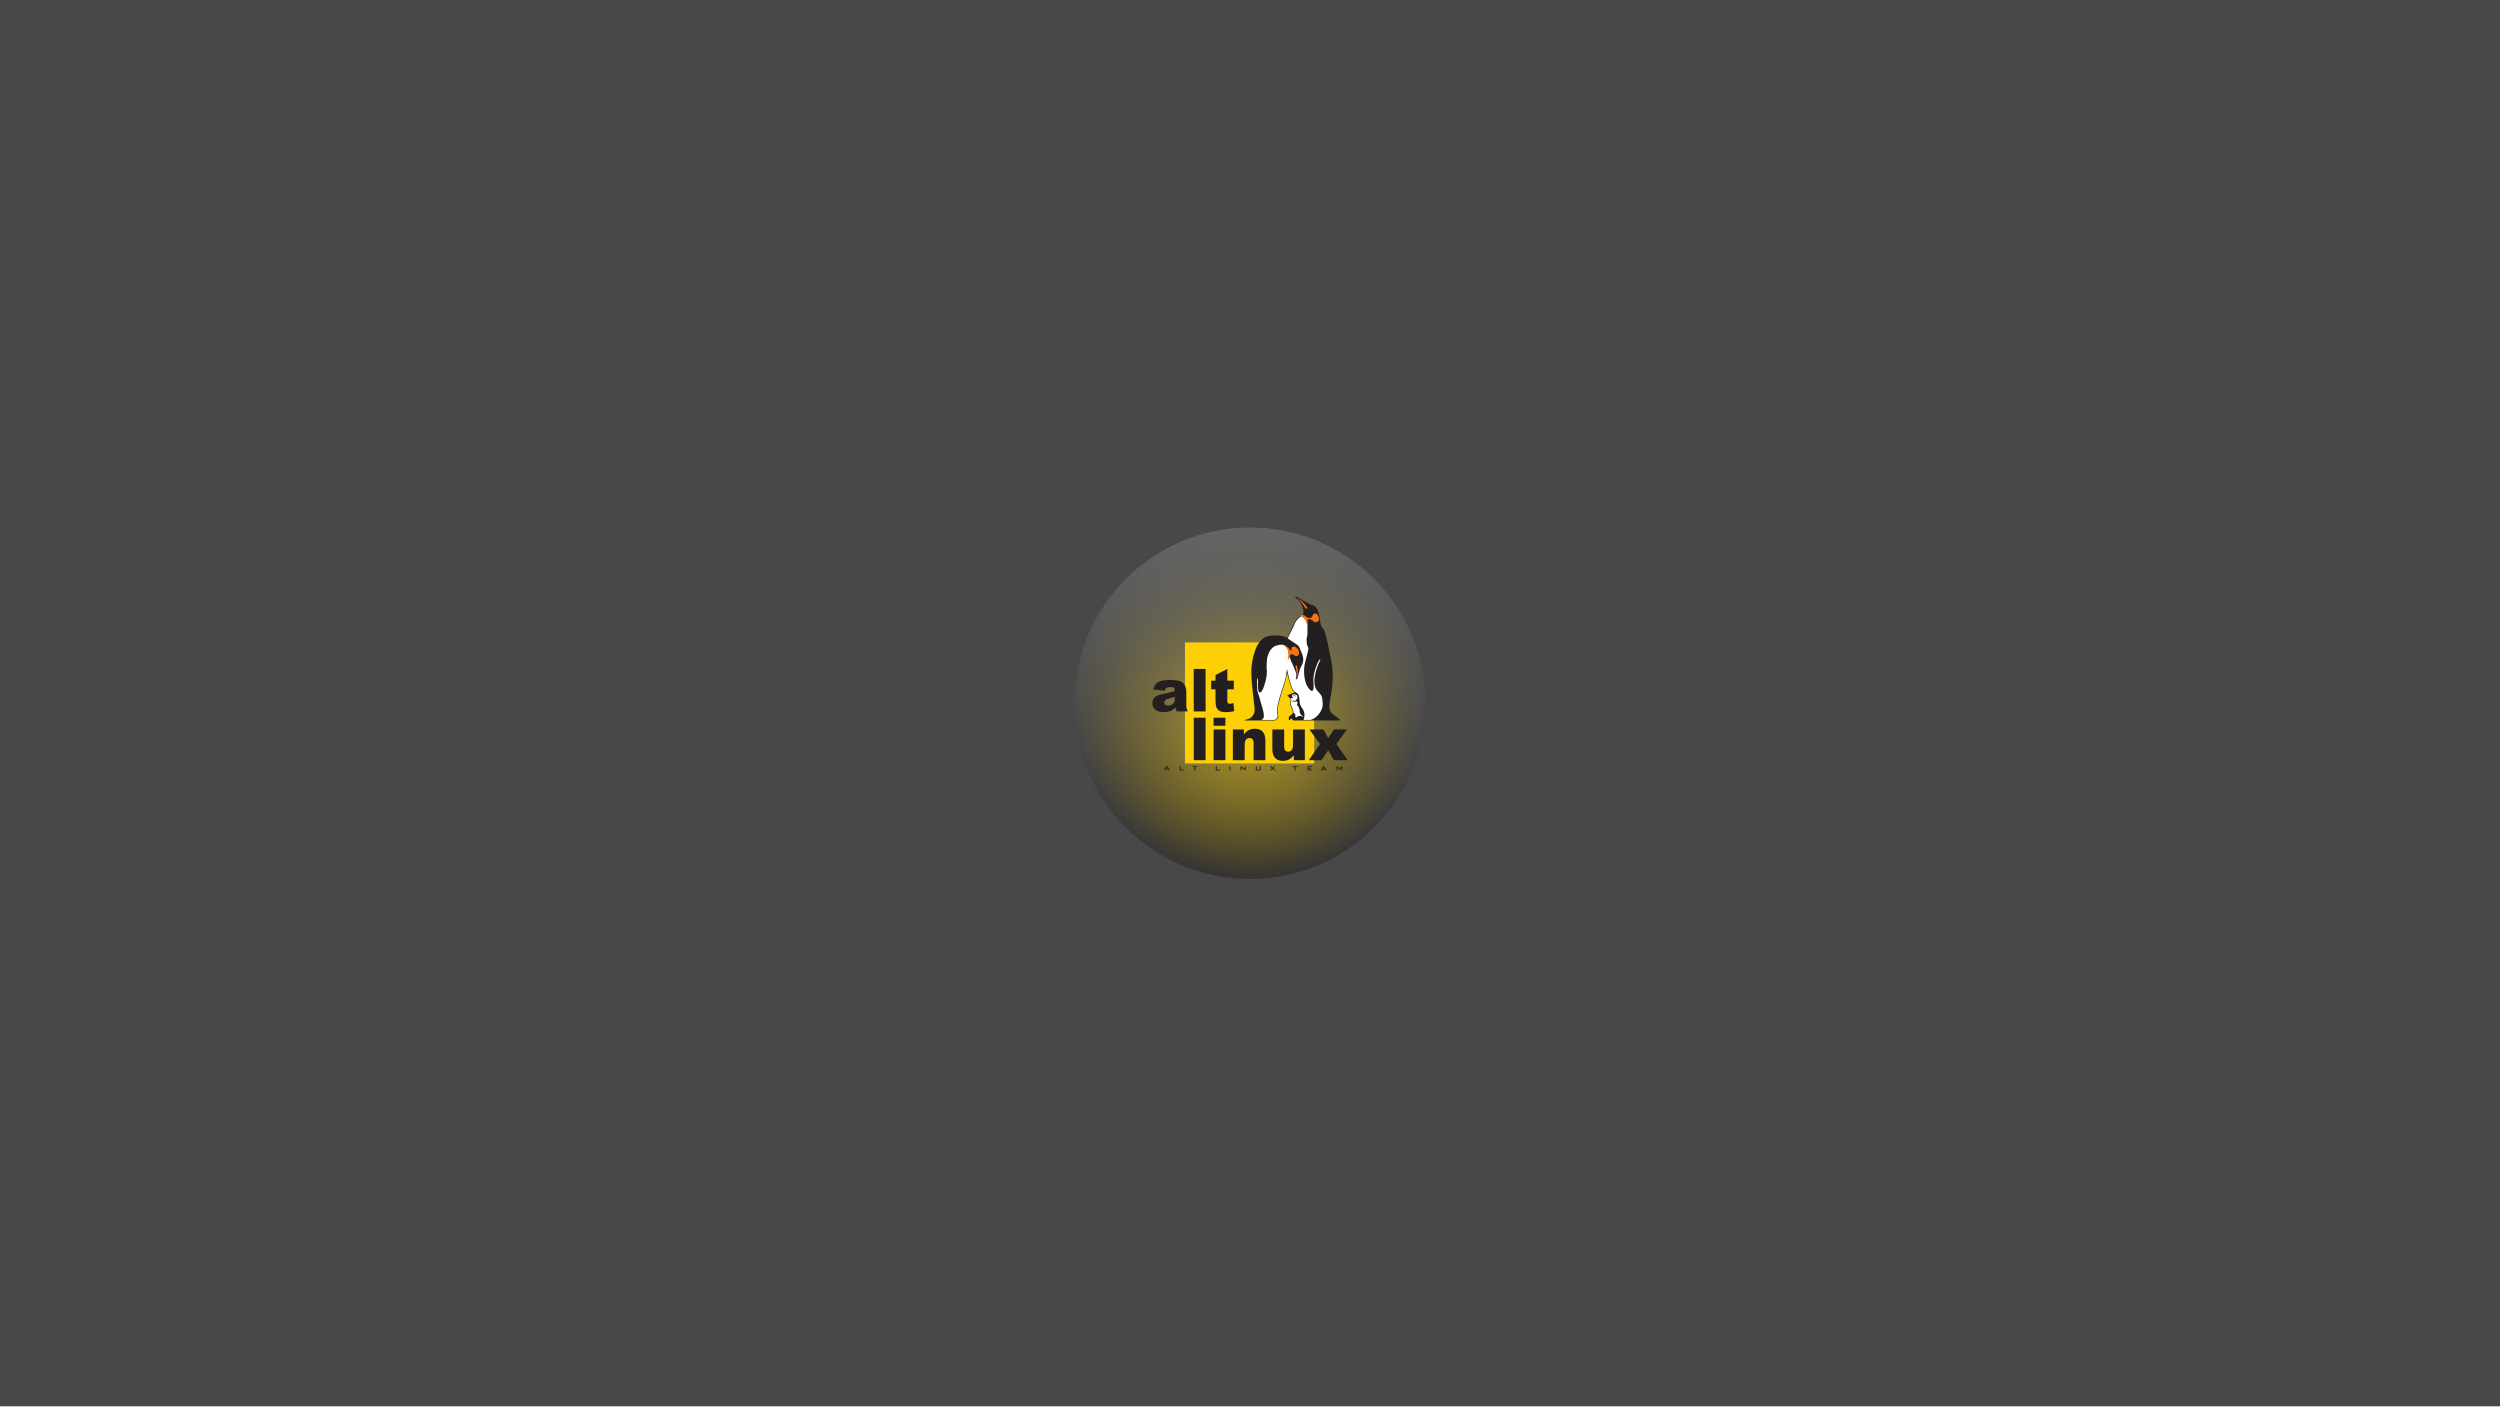
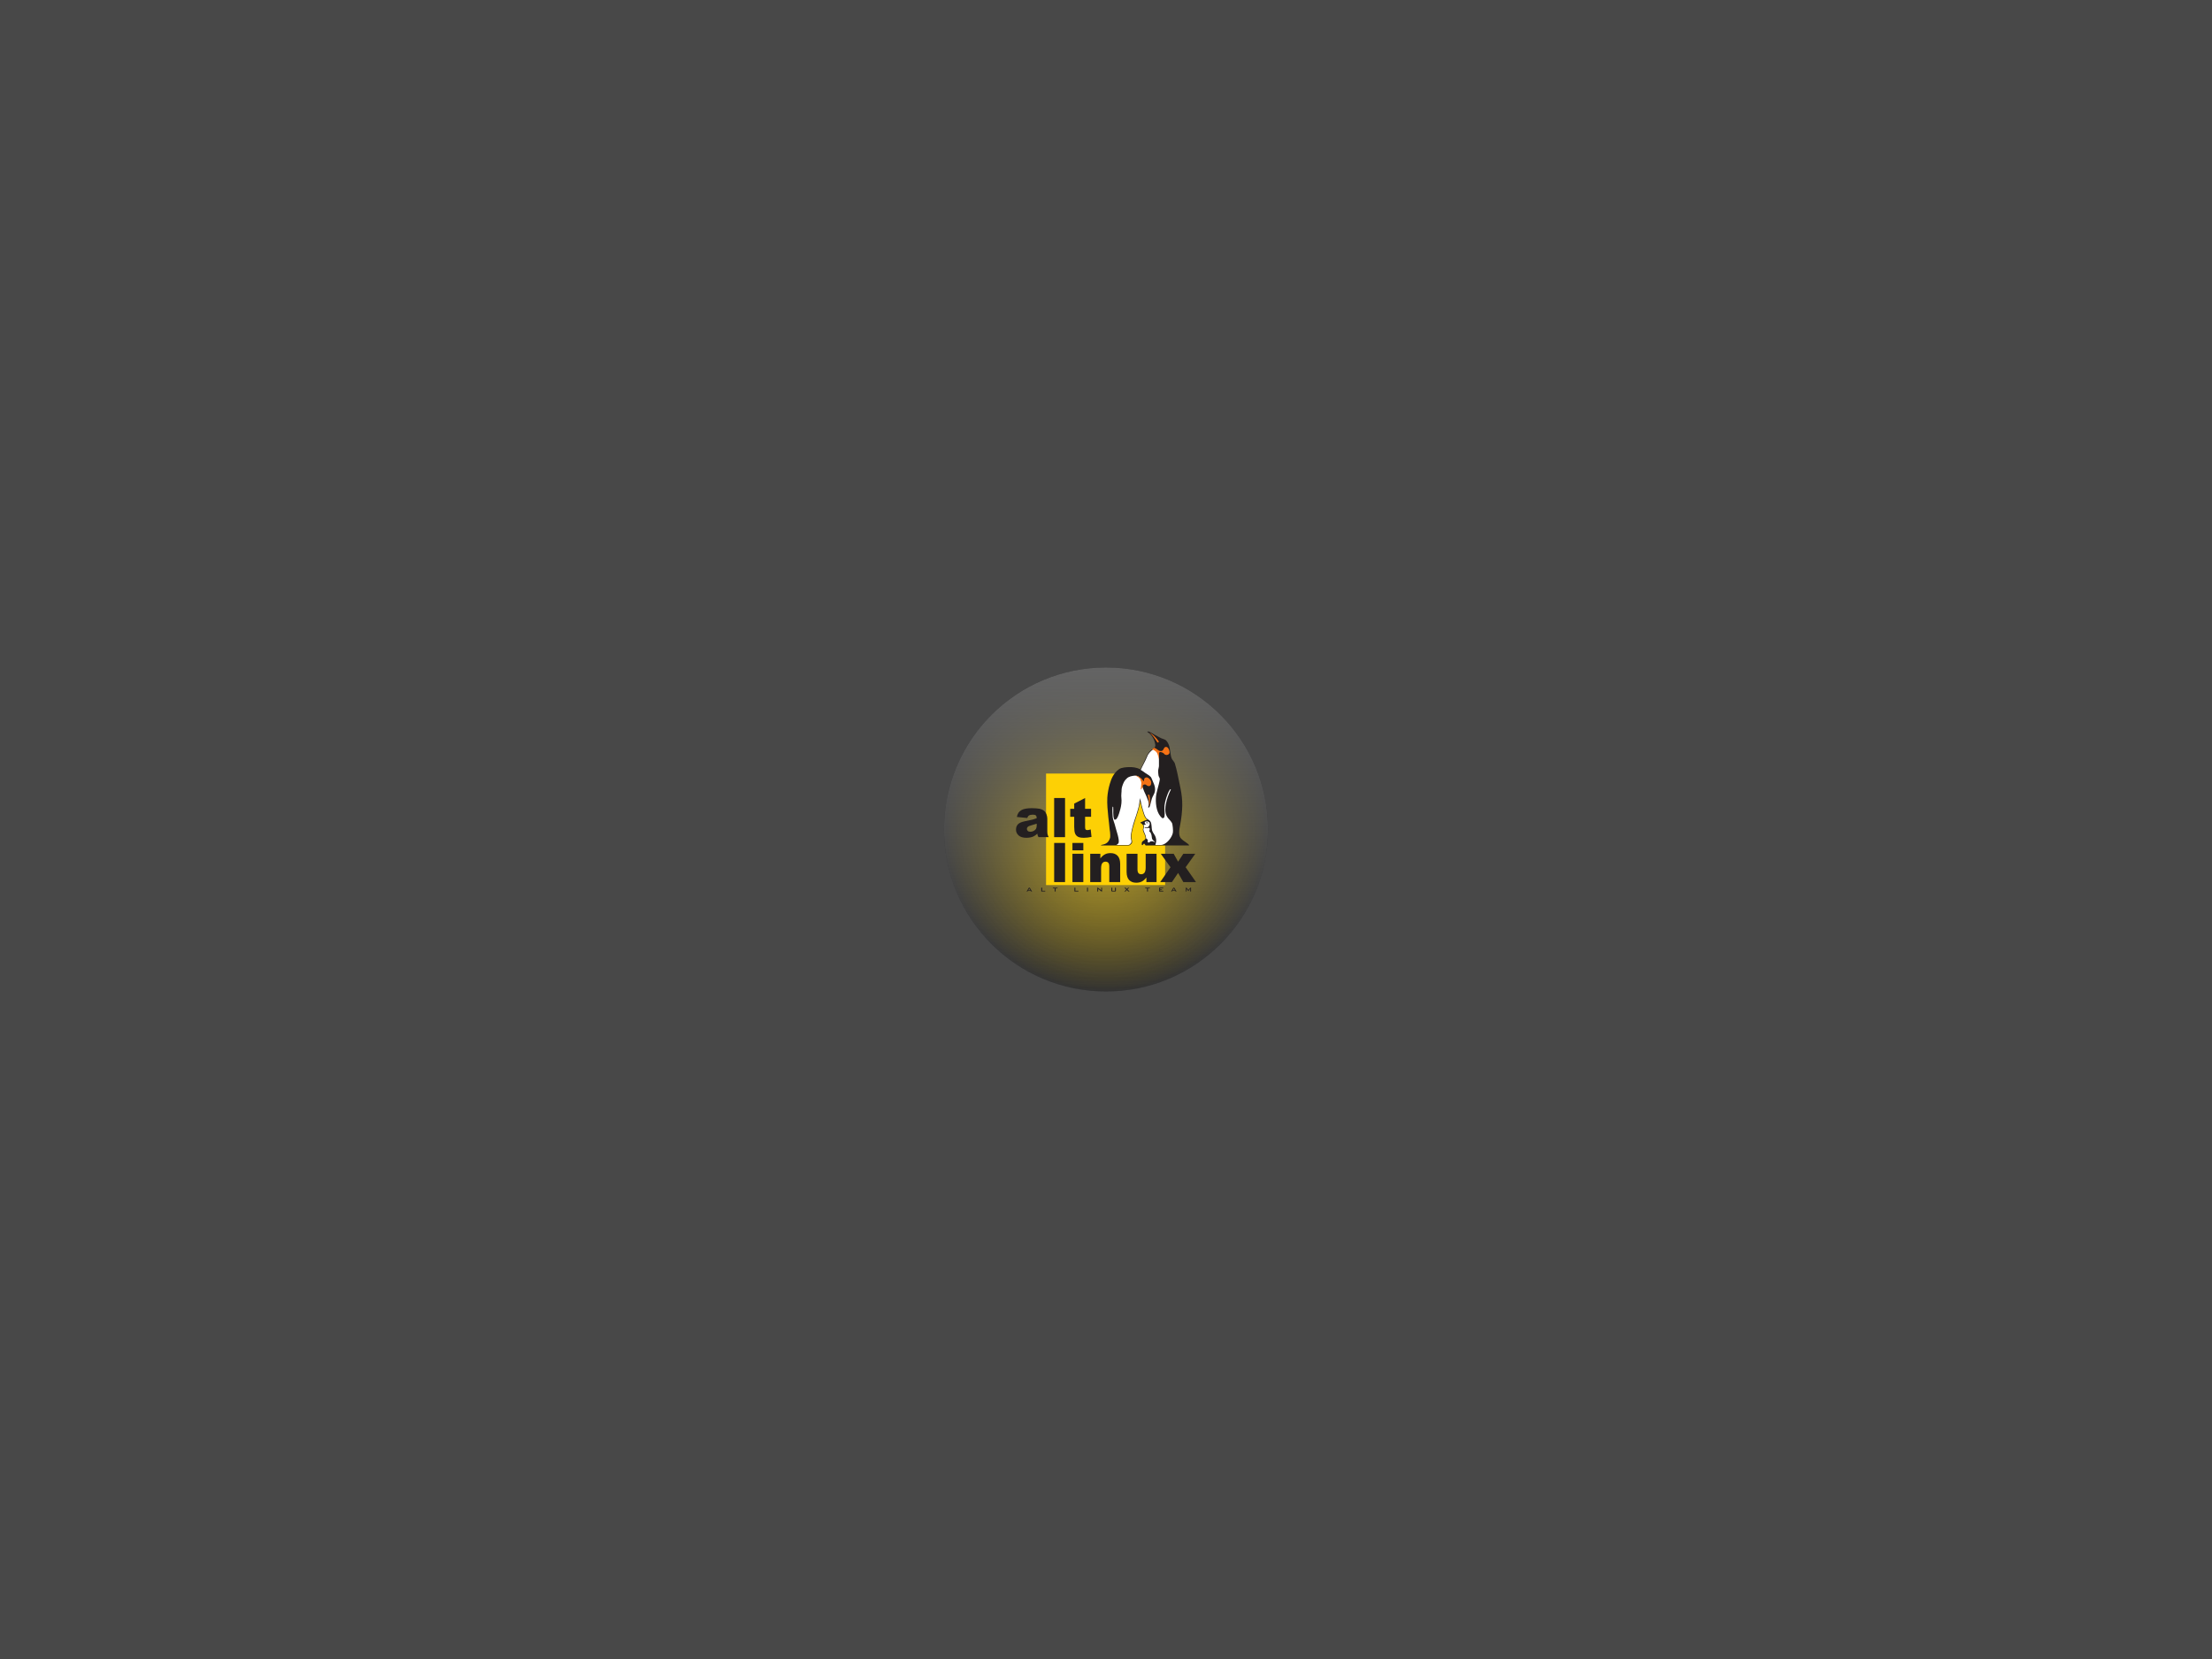
- <svg xmlns="http://www.w3.org/2000/svg" xmlns:ns1="http://www.openswatchbook.org/uri/2009/osb" xmlns:xlink="http://www.w3.org/1999/xlink" id="svg3004" version="1.1" width="1280" height="720" xml:space="preserve">
+ <svg xmlns="http://www.w3.org/2000/svg" xmlns:ns1="http://www.openswatchbook.org/uri/2009/osb" xmlns:xlink="http://www.w3.org/1999/xlink" id="svg3004" version="1.1" width="1024" height="768" xml:space="preserve">
  <defs id="defs3008">
    <linearGradient id="linearGradient5047">
      <stop style="stop-color:#fdd005;stop-opacity:1;" offset="0" id="stop5049" />
      <stop style="stop-color:#fdd005;stop-opacity:0;" offset="1" id="stop5051" />
    </linearGradient>
    <linearGradient id="linearGradient4164">
      <stop style="stop-color:#a80030;stop-opacity:1;" offset="0" id="stop4166" />
      <stop style="stop-color:#a80030;stop-opacity:0;" offset="1" id="stop4168" />
    </linearGradient>
    <linearGradient id="linearGradient5303">
      <stop style="stop-color:#f26711;stop-opacity:1;" offset="0" id="stop5305" />
      <stop style="stop-color:#f26711;stop-opacity:0;" offset="1" id="stop5307" />
    </linearGradient>
    <linearGradient id="linearGradient5267">
      <stop style="stop-color:#666666;stop-opacity:1;" offset="0" id="stop5269" />
      <stop style="stop-color:#666666;stop-opacity:0;" offset="1" id="stop5271" />
    </linearGradient>
    <linearGradient id="linearGradient5251" ns1:paint="solid">
      <stop style="stop-color:#666666;stop-opacity:1;" offset="0" id="stop5253" />
    </linearGradient>
    <linearGradient xlink:href="#linearGradient5267" id="linearGradient5273" x1="-395.365" y1="-212.642" x2="4.763" y2="-212.642" gradientUnits="userSpaceOnUse" />
    <radialGradient xlink:href="#linearGradient5303" id="radialGradient5325" cx="-163.148" cy="-366.263" fx="-163.148" fy="-366.263" r="144.094" gradientTransform="matrix(1,0,0,0.9338842,0,-24.21576)" gradientUnits="userSpaceOnUse" />
    <radialGradient xlink:href="#linearGradient4164" id="radialGradient4170" cx="1447.778" cy="-272.917" fx="1447.778" fy="-272.917" r="223.333" gradientTransform="matrix(1,0,0,0.9751244,0,-6.788974)" gradientUnits="userSpaceOnUse" />
    <radialGradient xlink:href="#linearGradient4164-9" id="radialGradient4170-9" cx="1447.778" cy="-272.917" fx="1447.778" fy="-272.917" r="223.333" gradientTransform="matrix(1,0,0,0.9751244,0,-6.788974)" gradientUnits="userSpaceOnUse" />
    <linearGradient id="linearGradient4164-9">
      <stop style="stop-color:#a80030;stop-opacity:1;" offset="0" id="stop4166-0" />
      <stop style="stop-color:#a80030;stop-opacity:0;" offset="1" id="stop4168-2" />
    </linearGradient>
    <radialGradient r="223.333" fy="-272.917" fx="1447.778" cy="-272.917" cx="1447.778" gradientTransform="matrix(1,0,0,0.9751244,0,-6.788974)" gradientUnits="userSpaceOnUse" id="radialGradient4206" xlink:href="#linearGradient4164-9" />
    <radialGradient xlink:href="#linearGradient4164" id="radialGradient14319" gradientUnits="userSpaceOnUse" gradientTransform="matrix(1,0,0,0.9751244,0,-6.788974)" cx="1447.778" cy="-272.917" fx="1447.778" fy="-272.917" r="223.333" />
    <linearGradient xlink:href="#linearGradient5267" id="linearGradient14321" gradientUnits="userSpaceOnUse" x1="-395.365" y1="-212.642" x2="4.763" y2="-212.642" />
    <linearGradient xlink:href="#linearGradient5267" id="linearGradient14345" gradientUnits="userSpaceOnUse" x1="-395.365" y1="-212.642" x2="4.763" y2="-212.642" />
    <radialGradient xlink:href="#linearGradient4164" id="radialGradient14347" gradientUnits="userSpaceOnUse" gradientTransform="matrix(1,0,0,0.9751244,0,-6.788974)" cx="1447.778" cy="-272.917" fx="1447.778" fy="-272.917" r="223.333" />
    <radialGradient xlink:href="#linearGradient4164" id="radialGradient14931" gradientUnits="userSpaceOnUse" gradientTransform="matrix(1,0,0,0.9751244,0,-6.788974)" cx="1447.778" cy="-272.917" fx="1447.778" fy="-272.917" r="223.333" />
    <linearGradient xlink:href="#linearGradient5267" id="linearGradient14933" gradientUnits="userSpaceOnUse" x1="-395.365" y1="-212.642" x2="4.763" y2="-212.642" />
    <radialGradient xlink:href="#linearGradient4164" id="radialGradient14961" gradientUnits="userSpaceOnUse" gradientTransform="matrix(1,0,0,0.9751244,0,-6.788974)" cx="1447.778" cy="-272.917" fx="1447.778" fy="-272.917" r="223.333" />
    <linearGradient xlink:href="#linearGradient5267" id="linearGradient14963" gradientUnits="userSpaceOnUse" x1="-395.365" y1="-212.642" x2="4.763" y2="-212.642" />
    <radialGradient xlink:href="#linearGradient4164" id="radialGradient14989" gradientUnits="userSpaceOnUse" gradientTransform="matrix(1,0,0,0.9751244,0,-6.788974)" cx="1447.778" cy="-272.917" fx="1447.778" fy="-272.917" r="223.333" />
    <linearGradient xlink:href="#linearGradient5267" id="linearGradient14991" gradientUnits="userSpaceOnUse" x1="-395.365" y1="-212.642" x2="4.763" y2="-212.642" />
    <linearGradient xlink:href="#linearGradient5267" id="linearGradient15015" gradientUnits="userSpaceOnUse" x1="-395.365" y1="-212.642" x2="4.763" y2="-212.642" />
    <linearGradient xlink:href="#linearGradient5267" id="linearGradient3725" gradientUnits="userSpaceOnUse" x1="-395.365" y1="-212.642" x2="4.763" y2="-212.642" />
    <radialGradient r="125.556" fy="-292.917" fx="-318.889" cy="-292.917" cx="-318.889" gradientTransform="matrix(1,0,0,1.061947,0,18.14526)" gradientUnits="userSpaceOnUse" id="radialGradient3812" xlink:href="#linearGradient3787-8" />
    <linearGradient id="linearGradient3787-8">
      <stop style="stop-color:#000000;stop-opacity:1;" offset="0" id="stop3789-9" />
      <stop style="stop-color:#000000;stop-opacity:0;" offset="1" id="stop3791-4" />
    </linearGradient>
    <radialGradient r="125.556" fy="-292.917" fx="-318.889" cy="-292.917" cx="-318.889" gradientTransform="matrix(1,0,0,1.061947,0,18.14526)" gradientUnits="userSpaceOnUse" id="radialGradient6789" xlink:href="#linearGradient3787-8" />
    <linearGradient xlink:href="#linearGradient5267" id="linearGradient4511" gradientUnits="userSpaceOnUse" x1="-395.365" y1="-212.642" x2="4.763" y2="-212.642" />
    <radialGradient xlink:href="#linearGradient5047" id="radialGradient5053" cx="1447.778" cy="-272.917" fx="1447.778" fy="-272.917" r="223.333" gradientTransform="matrix(1,0,0,0.9751244,0,-6.788974)" gradientUnits="userSpaceOnUse" />
    <radialGradient xlink:href="#linearGradient3787-8" id="radialGradient5083" gradientUnits="userSpaceOnUse" gradientTransform="matrix(1,0,0,1.061947,0,18.14526)" cx="-318.889" cy="-292.917" fx="-318.889" fy="-292.917" r="125.556" />
    <radialGradient xlink:href="#linearGradient3787-8-8" id="radialGradient3868" gradientUnits="userSpaceOnUse" gradientTransform="matrix(1,0,0,1.061947,0,18.14526)" cx="-318.889" cy="-292.917" fx="-318.889" fy="-292.917" r="125.556" />
    <linearGradient id="linearGradient3787-8-8">
      <stop style="stop-color:#000000;stop-opacity:1;" offset="0" id="stop3789-9-2" />
      <stop style="stop-color:#000000;stop-opacity:0;" offset="1" id="stop3791-4-0" />
    </linearGradient>
    <radialGradient xlink:href="#linearGradient5047-9" id="radialGradient3866" gradientUnits="userSpaceOnUse" gradientTransform="matrix(1,0,0,0.9751244,0,-6.788974)" cx="1447.778" cy="-272.917" fx="1447.778" fy="-272.917" r="223.333" />
    <linearGradient id="linearGradient5047-9">
      <stop style="stop-color:#fdd005;stop-opacity:1;" offset="0" id="stop5049-1" />
      <stop style="stop-color:#fdd005;stop-opacity:0;" offset="1" id="stop5051-1" />
    </linearGradient>
    <linearGradient xlink:href="#linearGradient5267-1" id="linearGradient3864" gradientUnits="userSpaceOnUse" x1="-395.365" y1="-212.642" x2="4.763" y2="-212.642" />
    <linearGradient id="linearGradient5267-1">
      <stop style="stop-color:#646464;stop-opacity:1;" offset="0" id="stop5269-1" />
      <stop style="stop-color:#666666;stop-opacity:0;" offset="1" id="stop5271-7" />
    </linearGradient>
  </defs>
-   <g id="g3012" transform="matrix(1.25,0,0,-1.25,0,720)">
-     <rect style="fill:#484848;fill-opacity:1;stroke:none" id="rect3036" width="1024" height="576" x="0" y="-576" transform="scale(1,-1)" />
-     <g transform="matrix(0.6666666,0,0,0.6666666,440,633.2598)" id="g3870">
+   <g id="g3012" transform="matrix(1.25,0,0,-1.25,0,768)">
+     <rect style="fill:#484848;fill-opacity:1;stroke:none" id="rect3036" width="819.2" height="614.4" x="0" y="-614.4" transform="scale(1,-1)" />
+     <g transform="matrix(0.5555555,0,0,0.5555555,349.6,594.9165)" id="g3870">
      <path transform="matrix(1.08777,0,0,-1.008,253.295,-858.2697)" d="m -34.286,-337.679 c 0,59.173 -44.452,107.143 -99.286,107.143 -54.834,0 -99.286,-47.969 -99.286,-107.143 0,-59.173 44.452,-107.143 99.286,-107.143 54.834,0 99.286,47.969 99.286,107.143 z" id="path3219" style="fill:#323232;fill-opacity:1;fill-rule:nonzero;stroke:none" />
      <path transform="matrix(0,0.860177,0.81,0,345.2625,-243.5889)" d="m -193.333,-292.917 c 0,73.638 -56.213,133.333 -125.556,133.333 -69.342,0 -125.556,-59.695 -125.556,-133.333 0,-73.638 56.213,-133.333 125.556,-133.333 69.342,0 125.556,59.695 125.556,133.333 z" id="path5277-0" style="opacity:0.75;fill:url(#radialGradient3868);fill-opacity:1;fill-rule:evenodd;stroke:none" />
      <path transform="matrix(0.4835821,0,0,-0.4959184,-592.1194,-653.2341)" d="m 1671.111,-272.917 c 0,120.275 -99.99,217.778 -223.333,217.778 -123.344,0 -223.333,-97.502 -223.333,-217.778 0,-120.275 99.99,-217.778 223.333,-217.778 123.344,0 223.333,97.502 223.333,217.778 z" id="path4162" style="fill:url(#radialGradient3866);fill-opacity:1;fill-rule:nonzero;stroke:none" />
      <path transform="matrix(0,-0.5398262,-0.5813513,0,-15.61974,-623.3183)" d="m 4.763,-212.642 c 0,102.6 -89.572,185.774 -200.064,185.774 -110.493,0 -200.064,-83.174 -200.064,-185.774 0,-102.6 89.572,-185.774 200.064,-185.774 110.493,0 200.064,83.174 200.064,185.774 z" id="path3806" style="fill:url(#linearGradient3864);fill-opacity:1;fill-rule:evenodd;stroke:none" />
      <g transform="translate(-1552,-1199.238)" id="g5055">
        <path d="m 1620.044,718.638 0,-74.346 79.372,0 0,74.346 -79.372,0 z" style="fill:#fdd005;fill-opacity:1;fill-rule:nonzero;stroke:none" id="path13" />
        <path d="m 1687.215,687.751 c -1.093,-0.218 -2.95,-1.093 -4.154,-1.64 -0.218,-0.11 -0.218,-0.437 0,-0.437 0.329,-0.11 0.549,-0.218 0.765,-0.437 0.548,-0.655 1.204,-1.202 1.204,-2.077 0,-0.983 -0.547,-1.311 -0.437,-2.185 0.328,-1.75 1.748,-3.497 1.748,-5.357 -0.108,-1.42 -1.42,-1.42 -2.185,-2.405 -0.219,-0.328 -0.329,-0.655 -0.329,-1.093 0,-0.437 -0.108,-1.202 0.329,-1.202 0.546,-0.11 0.655,0.983 1.202,0.983 0.765,-0.108 0.657,-1.202 1.312,-1.202 l 28.747,0 c -0.109,0.329 -0.328,0.765 -0.545,0.875 -1.422,1.312 -5.029,3.062 -5.684,5.137 -1.094,3.171 0.328,7.214 0.765,10.713 1.53,10.164 0.985,15.741 -0.875,24.157 -0.985,4.809 -1.75,9.072 -3.17,13.772 -0.22,0.875 -1.42,2.077 -1.859,2.842 -0.328,0.547 -0.655,1.532 -0.765,2.187 -0.765,3.607 -0.436,7.104 -3.06,10.166 -0.984,1.093 -2.842,1.202 -4.044,1.967 -2.295,1.202 -4.59,2.405 -6.887,3.825 -0.328,0.22 -1.312,0.547 -1.858,0.22 2.623,-1.859 4.372,-4.045 5.137,-7.324 0.328,-1.53 0.765,-2.732 -0.765,-3.607 -0.437,-0.22 -3.28,-2.077 -4.591,-5.247 -0.328,-0.655 -2.185,-4.919 -4.372,-8.964 -2.623,1.422 -5.247,1.53 -7.104,1.53 -1.967,0 -5.466,-0.218 -7.106,-1.42 -3.496,-2.624 -5.027,-6.012 -6.12,-9.838 -0.875,-2.95 -1.42,-6.012 -1.64,-9.072 -0.219,-4.154 0.219,-8.744 0.655,-12.898 0.329,-2.732 0.655,-5.356 0.875,-8.089 0.546,-2.95 0.437,-5.247 0.328,-5.792 -0.983,-3.062 -2.513,-4.154 -5.465,-4.701 -0.437,0 -0.657,-0.218 -0.547,-0.437 2.734,0 5.465,0 8.199,0 l 0,0 10.056,0 c 0.873,0 1.093,0.437 1.967,1.202 1.202,1.202 -0.437,3.28 0,6.012 0.984,6.778 3.935,12.898 5.355,19.457 0.22,0.765 0.329,1.749 0.439,2.842 0.546,-2.624 1.311,-5.137 2.076,-7.651 0.765,-2.623 1.53,-4.045 2.734,-4.7 l 0,0 c -0.109,0 -0.22,0 -0.329,-0.11 z" style="fill:#231f20;fill-opacity:1;fill-rule:nonzero;stroke:none" id="path15" />
        <path d="m 1692.899,671.027 c 0.547,1.858 0.875,3.17 0.219,5.137 -0.439,1.53 -1.749,2.732 -2.295,4.262 -0.657,2.077 -0.109,4.372 -1.204,6.231 -0.218,0.437 -0.765,0.875 -1.311,1.202 -1.312,0.765 -1.75,1.202 -2.295,2.513 -0.22,0.437 -0.439,0.875 -0.549,1.312 -1.201,3.497 -2.076,7.104 -2.731,10.603 -0.329,-1.859 -0.547,-3.607 -0.875,-5.466 -0.547,-2.076 -1.094,-4.044 -1.749,-6.012 -1.42,-4.153 -2.842,-8.417 -3.499,-12.789 -0.108,-0.875 -0.108,-1.64 0,-2.514 0.109,-0.765 0.766,-2.405 0,-3.278 -0.765,-0.875 -0.983,-1.094 -1.748,-1.202 -2.513,0 -5.466,0 -7.979,0 0.547,0.218 1.093,0.655 1.422,1.202 0.983,2.076 -1.532,8.634 -2.079,11.039 -0.436,2.077 -1.42,4.044 -1.748,6.121 -0.109,1.42 -0.328,5.792 -0.109,6.886 0,0.328 0.218,0.437 0.437,0 0.219,-1.859 -0.328,-6.012 0.655,-8.089 0.22,-0.547 1.204,-0.219 1.53,0.218 0.875,1.094 1.313,2.405 1.749,3.717 0.655,2.295 1.204,3.607 1.53,6.667 0.329,2.952 -0.326,3.936 0,6.886 0.219,1.202 -0.109,2.515 0.547,4.482 0.765,2.295 1.422,3.826 3.062,5.247 1.311,1.312 3.388,1.64 5.245,1.859 5.029,0 4.374,-5.466 5.466,-8.308 0.328,-0.983 1.312,-3.388 1.858,-4.372 0.437,-0.983 1.202,-2.732 1.749,-4.372 0.437,-1.202 0.328,-2.952 0,-3.607 -0.329,-0.547 0.219,-0.875 0.655,-0.437 0.547,0.875 0.547,1.53 0.875,2.514 0.328,0.983 0.546,2.515 0.875,3.388 0.546,1.532 1.64,2.952 1.967,4.591 0.328,1.53 0.108,3.06 -0.437,4.59 -0.328,0.547 -1.53,4.045 -2.185,5.029 -1.53,1.64 -2.734,1.858 -5.248,3.825 -0.436,0.329 -0.983,0.657 -1.53,0.984 1.312,3.06 3.062,5.794 4.264,8.854 0.984,2.515 2.623,3.825 4.48,5.247 3.17,-1.858 2.953,-1.967 3.389,-5.684 -0.109,-1.967 0.109,-3.935 0,-5.794 0,-0.765 -0.546,-2.513 -0.546,-3.278 0.109,-1.202 0,-1.64 0.218,-2.952 0.108,-0.984 1.093,-1.858 0.875,-2.842 -0.657,-4.372 -2.514,-8.416 -2.623,-12.789 -0.109,-4.264 0.655,-10.056 4.261,-12.898 0.439,-0.328 1.313,0.218 1.422,0.765 0.547,2.515 -0.218,5.247 0.109,7.761 0.218,1.64 0.657,3.497 1.202,5.137 0.437,1.312 1.53,4.372 2.405,5.356 0.219,0.437 0.765,0.108 0.546,-0.219 -0.108,0 -1.966,-4.045 -2.731,-7.104 -0.875,-3.279 -1.64,-8.089 0.436,-11.041 0.655,-1.093 2.077,-2.185 3.06,-3.825 0.548,-0.984 0.875,-5.356 0.657,-6.449 -0.437,-3.06 -4.153,-7.979 -7.761,-8.307 -1.311,0 -2.623,0 -3.935,0 z" style="fill:#ffffff;fill-opacity:1;fill-rule:nonzero;stroke:none" id="path17" />
        <path d="m 1686.449,684.691 0,0.218 c -0.109,0.11 -0.436,0.328 -0.436,0.328 -0.439,0.437 -0.22,1.312 0.436,1.422 1.094,0.328 2.295,0 2.624,-0.984 0.328,-0.875 -0.219,-1.967 -0.985,-2.623 -0.655,-0.657 -1.749,-0.11 -2.185,-0.219 -0.219,-0.11 -0.219,-0.218 -0.109,-0.328 0.437,-0.218 1.202,-0.218 1.858,-0.218 0.437,0 0.875,0.218 1.202,0.108 0.219,-0.108 0.329,-0.546 0.329,-0.765 0,-0.546 -0.329,-1.093 -0.329,-1.53 0.109,-0.328 0.437,-0.328 0.655,-0.547 0.984,-1.53 0.875,-2.405 1.094,-3.825 0.219,-1.749 1.967,-2.187 1.859,-2.624 0,-0.108 -0.109,-0.218 -0.329,-0.108 -0.546,0.546 -1.53,0.546 -2.295,0.437 -0.437,0 -0.655,-0.657 -1.202,-0.767 -0.218,-0.108 -0.657,0 -0.766,0.329 -0.326,0.437 0.219,1.202 -0.108,1.64 -0.218,0.328 -1.093,0.437 -1.093,1.093 0,1.75 -1.204,3.388 -1.64,5.027 -0.109,0.437 -0.109,0.657 0,1.094 0.328,0.765 0.546,1.748 0,2.513 -0.219,0.329 0.985,-0.108 1.42,0.329 z" style="fill:#ffffff;fill-opacity:1;fill-rule:nonzero;stroke:none" id="path19" />
        <path d="m 1688.745,746.011 c 1.859,-0.984 4.154,-4.482 5.356,-6.34 0.547,-0.765 1.312,-0.11 0.983,0.546 -1.856,2.624 -4.043,4.81 -6.34,5.794 l 0,0 m -9.29,-28.747 c 1.42,-0.329 3.28,-1.75 3.715,-3.062 0.439,-1.312 0.547,-2.077 0,-5.902 0,-0.22 0.439,-0.437 0.547,0 0.108,0.983 0,0 0.108,0.437 0.109,0.655 0.548,0.546 0.766,0.218 -0.437,1.312 -0.109,2.515 1.53,2.405 0.875,-0.11 0.765,-0.765 2.187,-1.093 0.436,-0.11 1.42,0.218 1.64,0.983 0.545,1.64 0,3.062 -1.312,4.154 -0.767,0.657 -1.749,0.985 -2.732,0.328 -0.219,-0.218 -0.547,-0.873 -0.547,-1.202 0.218,-1.42 -0.547,-0.983 -1.093,0 -0.765,1.202 -3.279,2.952 -4.809,2.734 l 0,0 m 9.072,-20.769 c 0.657,2.077 -0.108,5.137 -0.547,7.434 -0.218,0.765 0.765,0.983 0.984,0.218 0.655,-3.06 0.546,-5.356 -0.437,-7.651 l 0,0 m 3.607,39.35 c -0.219,-0.108 -1.093,-0.765 -1.64,-1.093 1.202,-0.218 2.842,-1.093 3.607,-2.515 0.547,-1.202 0.983,-2.95 1.202,-4.153 0,0.765 -0.109,4.153 0.219,4.59 0.546,0.657 1.64,0.11 2.405,-0.218 0.546,-0.22 0.875,-0.875 1.42,-1.202 0.547,-0.22 1.094,-0.328 1.64,-0.11 0.546,0.11 1.094,0.547 1.312,1.093 0.328,0.985 -0.657,4.919 -2.842,4.045 -0.875,-0.328 -0.984,-1.64 -1.749,-2.295 -0.436,-0.328 -0.875,-0.437 -1.42,-0.328 -0.547,-1e-5 -1.204,0.328 -1.749,0.765 -0.765,0.545 -1.53,1.202 -2.405,1.42 z" style="fill:#f57215;fill-opacity:1;fill-rule:nonzero;stroke:none" id="path21" />
        <path d="m 1687.434,686.111 c 0.328,0 0.765,-0.437 0.655,-0.547 -0.219,-0.218 -0.328,0.11 -0.765,0.11 -0.328,0 -0.655,-0.11 -0.655,0.11 0,0.218 0.328,0.328 0.765,0.328 z" style="fill:#231f20;fill-opacity:1;fill-rule:nonzero;stroke:none" id="path23" />
        <path d="m 1607.496,689.008 -6.927,0.712 c 0.261,1.213 0.638,2.167 1.131,2.864 0.492,0.695 1.202,1.299 2.128,1.812 0.665,0.368 1.579,0.654 2.743,0.857 1.164,0.202 2.422,0.303 3.776,0.303 2.174,0 3.919,-0.122 5.237,-0.365 1.318,-0.243 2.416,-0.75 3.295,-1.52 0.617,-0.534 1.104,-1.29 1.46,-2.267 0.356,-0.979 0.534,-1.913 0.534,-2.801 l 0,-8.34 c 0,-0.889 0.056,-1.585 0.169,-2.089 0.112,-0.504 0.359,-1.146 0.738,-1.929 l -6.787,0 c -0.273,0.488 -0.45,0.86 -0.533,1.115 -0.084,0.255 -0.165,0.658 -0.248,1.205 -0.952,-0.916 -1.897,-1.57 -2.836,-1.961 -1.285,-0.525 -2.777,-0.786 -4.477,-0.786 -2.259,0 -3.974,0.522 -5.145,1.566 -1.171,1.044 -1.757,2.332 -1.757,3.864 0,1.435 0.422,2.615 1.266,3.542 0.844,0.925 2.402,1.613 4.674,2.065 2.723,0.546 4.489,0.928 5.297,1.147 0.808,0.22 1.664,0.507 2.569,0.863 0,0.878 -0.185,1.494 -0.555,1.844 -0.369,0.353 -1.018,0.528 -1.948,0.528 -1.192,0 -2.085,-0.19 -2.681,-0.566 -0.465,-0.295 -0.84,-0.85 -1.126,-1.663 m 6.31,-3.795 c -1.002,-0.356 -2.045,-0.669 -3.131,-0.94 -1.479,-0.391 -2.415,-0.777 -2.809,-1.155 -0.406,-0.39 -0.608,-0.835 -0.608,-1.331 0,-0.568 0.199,-1.033 0.599,-1.394 0.4,-0.36 0.987,-0.541 1.762,-0.541 0.811,0 1.565,0.196 2.263,0.586 0.697,0.39 1.193,0.867 1.485,1.429 0.292,0.562 0.438,1.291 0.438,2.193 l 0,1.153 z" style="fill:#231f20;fill-opacity:1;fill-rule:nonzero;stroke:none" id="path25" />
        <path d="m 1625.441,702.339 7.259,0 0,-26.093 -7.259,0 0,26.093 z" style="fill:#231f20;fill-opacity:1;fill-rule:nonzero;stroke:none" id="path27" />
        <path d="m 1646.066,702.339 0,-7.211 3.985,0 0,-5.314 -3.985,0 0,-6.676 c 0,-0.802 0.077,-1.334 0.232,-1.594 0.238,-0.402 0.655,-0.602 1.25,-0.602 0.536,0 1.286,0.154 2.251,0.46 l 0.536,-4.996 c -1.794,-0.391 -3.469,-0.587 -5.024,-0.587 -1.806,0 -3.136,0.231 -3.992,0.691 -0.856,0.463 -1.488,1.162 -1.898,2.102 -0.41,0.94 -0.615,2.464 -0.615,4.569 l 0,6.633 -2.657,0 0,5.314 2.657,0 0,3.481 7.259,3.73 z" style="fill:#231f20;fill-opacity:1;fill-rule:nonzero;stroke:none" id="path29" />
        <path d="m 1625.448,672.391 7.259,0 0,-26.093 -7.259,0 0,26.093 z" style="fill:#231f20;fill-opacity:1;fill-rule:nonzero;stroke:none" id="path31" />
        <path d="m 1637.628,672.391 7.259,0 0,-4.934 -7.259,0 0,4.934 m 0,-7.211 7.259,0 0,-18.882 -7.259,0 0,18.882 z" style="fill:#231f20;fill-opacity:1;fill-rule:nonzero;stroke:none" id="path33" />
        <path d="m 1649.477,665.18 6.759,0 0,-3.088 c 1.007,1.262 2.025,2.163 3.055,2.703 1.03,0.543 2.285,0.813 3.766,0.813 2.001,0 3.566,-0.596 4.697,-1.788 1.13,-1.191 1.696,-3.03 1.696,-5.52 l 0,-12.001 -7.259,0 0,10.368 c 0,1.183 -0.22,2.021 -0.658,2.511 -0.439,0.491 -1.055,0.737 -1.848,0.737 -0.877,0 -1.588,-0.332 -2.133,-0.993 -0.546,-0.664 -0.818,-1.853 -0.818,-3.57 l 0,-9.053 -7.258,0 0,18.882 z" style="fill:#231f20;fill-opacity:1;fill-rule:nonzero;stroke:none" id="path35" />
        <path d="m 1693.705,646.298 -6.777,0 0,3.054 c -1.007,-1.256 -2.022,-2.15 -3.047,-2.682 -1.024,-0.532 -2.282,-0.799 -3.773,-0.799 -1.99,0 -3.55,0.596 -4.68,1.786 -1.131,1.191 -1.696,3.026 -1.696,5.503 l 0,12.019 7.259,0 0,-10.39 c 0,-1.186 0.219,-2.028 0.658,-2.526 0.438,-0.498 1.054,-0.747 1.848,-0.747 0.864,0 1.572,0.332 2.124,0.996 0.551,0.664 0.827,1.856 0.827,3.576 l 0,9.091 7.259,0 0,-18.882 z" style="fill:#231f20;fill-opacity:1;fill-rule:nonzero;stroke:none" id="path37" />
        <path d="m 1696.516,665.18 8.587,0 2.965,-5.263 3.487,5.263 7.97,0 -6.431,-8.996 6.905,-9.886 -8.445,0 -3.487,6.082 -4.104,-6.082 -7.828,0 6.864,9.886 -6.485,8.996 z" style="fill:#231f20;fill-opacity:1;fill-rule:nonzero;stroke:none" id="path39" />
        <path d="m 1607.057,640 1.526,2.574 0.6,0 1.551,-2.574 -0.705,0 -0.322,0.557 -1.702,0 -0.322,-0.557 -0.626,0 m 1.215,1.032 1.18,0 -0.603,1.069 -0.578,-1.069 z" style="fill:#231f20;fill-opacity:1;fill-rule:nonzero;stroke:none" id="path41" />
        <path d="m 1616.833,640 0,2.574 0.64,0 0,-2.087 2.021,0 0,-0.486 -2.662,0 z" style="fill:#231f20;fill-opacity:1;fill-rule:nonzero;stroke:none" id="path43" />
        <path d="m 1626.43,642.111 0,-2.111 -0.629,0 0,2.111 -1.234,0 0,0.463 3.107,0 0,-0.463 -1.245,0 z" style="fill:#231f20;fill-opacity:1;fill-rule:nonzero;stroke:none" id="path45" />
        <path d="m 1638.944,640 0,2.574 0.64,0 0,-2.087 2.022,0 0,-0.486 -2.662,0 z" style="fill:#231f20;fill-opacity:1;fill-rule:nonzero;stroke:none" id="path47" />
        <path d="m 1647.355,640 0,2.574 0.629,0 0,-2.574 -0.629,0 z" style="fill:#231f20;fill-opacity:1;fill-rule:nonzero;stroke:none" id="path49" />
        <path d="m 1654.18,640 0,2.574 0.438,0 2.183,-1.711 0,1.711 0.569,0 0,-2.574 -0.435,0 -2.174,1.73 0,-1.73 -0.581,0 z" style="fill:#231f20;fill-opacity:1;fill-rule:nonzero;stroke:none" id="path51" />
        <path d="m 1664.191,642.574 0,-2.087 1.779,0 0,2.087 0.64,0 0,-1.964 c 0,-0.236 -0.047,-0.396 -0.141,-0.482 -0.091,-0.085 -0.27,-0.128 -0.535,-0.128 l -1.708,0 c -0.262,0 -0.438,0.043 -0.529,0.128 -0.089,0.083 -0.134,0.243 -0.134,0.482 l 0,1.964 0.628,0 z" style="fill:#231f20;fill-opacity:1;fill-rule:nonzero;stroke:none" id="path53" />
        <path d="m 1672.237,640 1.274,1.319 -1.299,1.254 0.841,0 0.866,-0.838 0.816,0.838 0.725,0 -1.176,-1.18 1.451,-1.394 -0.86,0 -0.987,0.959 -0.909,-0.959 -0.742,0 z" style="fill:#231f20;fill-opacity:1;fill-rule:nonzero;stroke:none" id="path55" />
        <path d="m 1687.982,642.111 0,-2.111 -0.628,0 0,2.111 -1.234,0 0,0.463 3.107,0 0,-0.463 -1.246,0 z" style="fill:#231f20;fill-opacity:1;fill-rule:nonzero;stroke:none" id="path57" />
        <path d="m 1695.438,640 0,2.574 2.764,0 0,-0.463 -2.123,0 0,-0.557 1.237,0 0,-0.451 -1.237,0 0,-0.617 2.154,0 0,-0.486 -2.795,0 z" style="fill:#231f20;fill-opacity:1;fill-rule:nonzero;stroke:none" id="path59" />
        <path d="m 1703.393,640 1.526,2.574 0.601,0 1.551,-2.574 -0.705,0 -0.322,0.557 -1.702,0 -0.322,-0.557 -0.626,0 m 1.215,1.032 1.18,0 -0.603,1.069 -0.578,-1.069 z" style="fill:#231f20;fill-opacity:1;fill-rule:nonzero;stroke:none" id="path61" />
        <path d="m 1713.181,640 0,2.574 0.498,0 1.261,-1.528 1.25,1.528 0.513,0 0,-2.574 -0.593,0 0,1.767 -1.145,-1.457 -0.121,0 -1.165,1.414 0,-1.724 -0.498,0 z" style="fill:#231f20;fill-opacity:1;fill-rule:nonzero;stroke:none" id="path63" />
      </g>
    </g>
  </g>
</svg>
